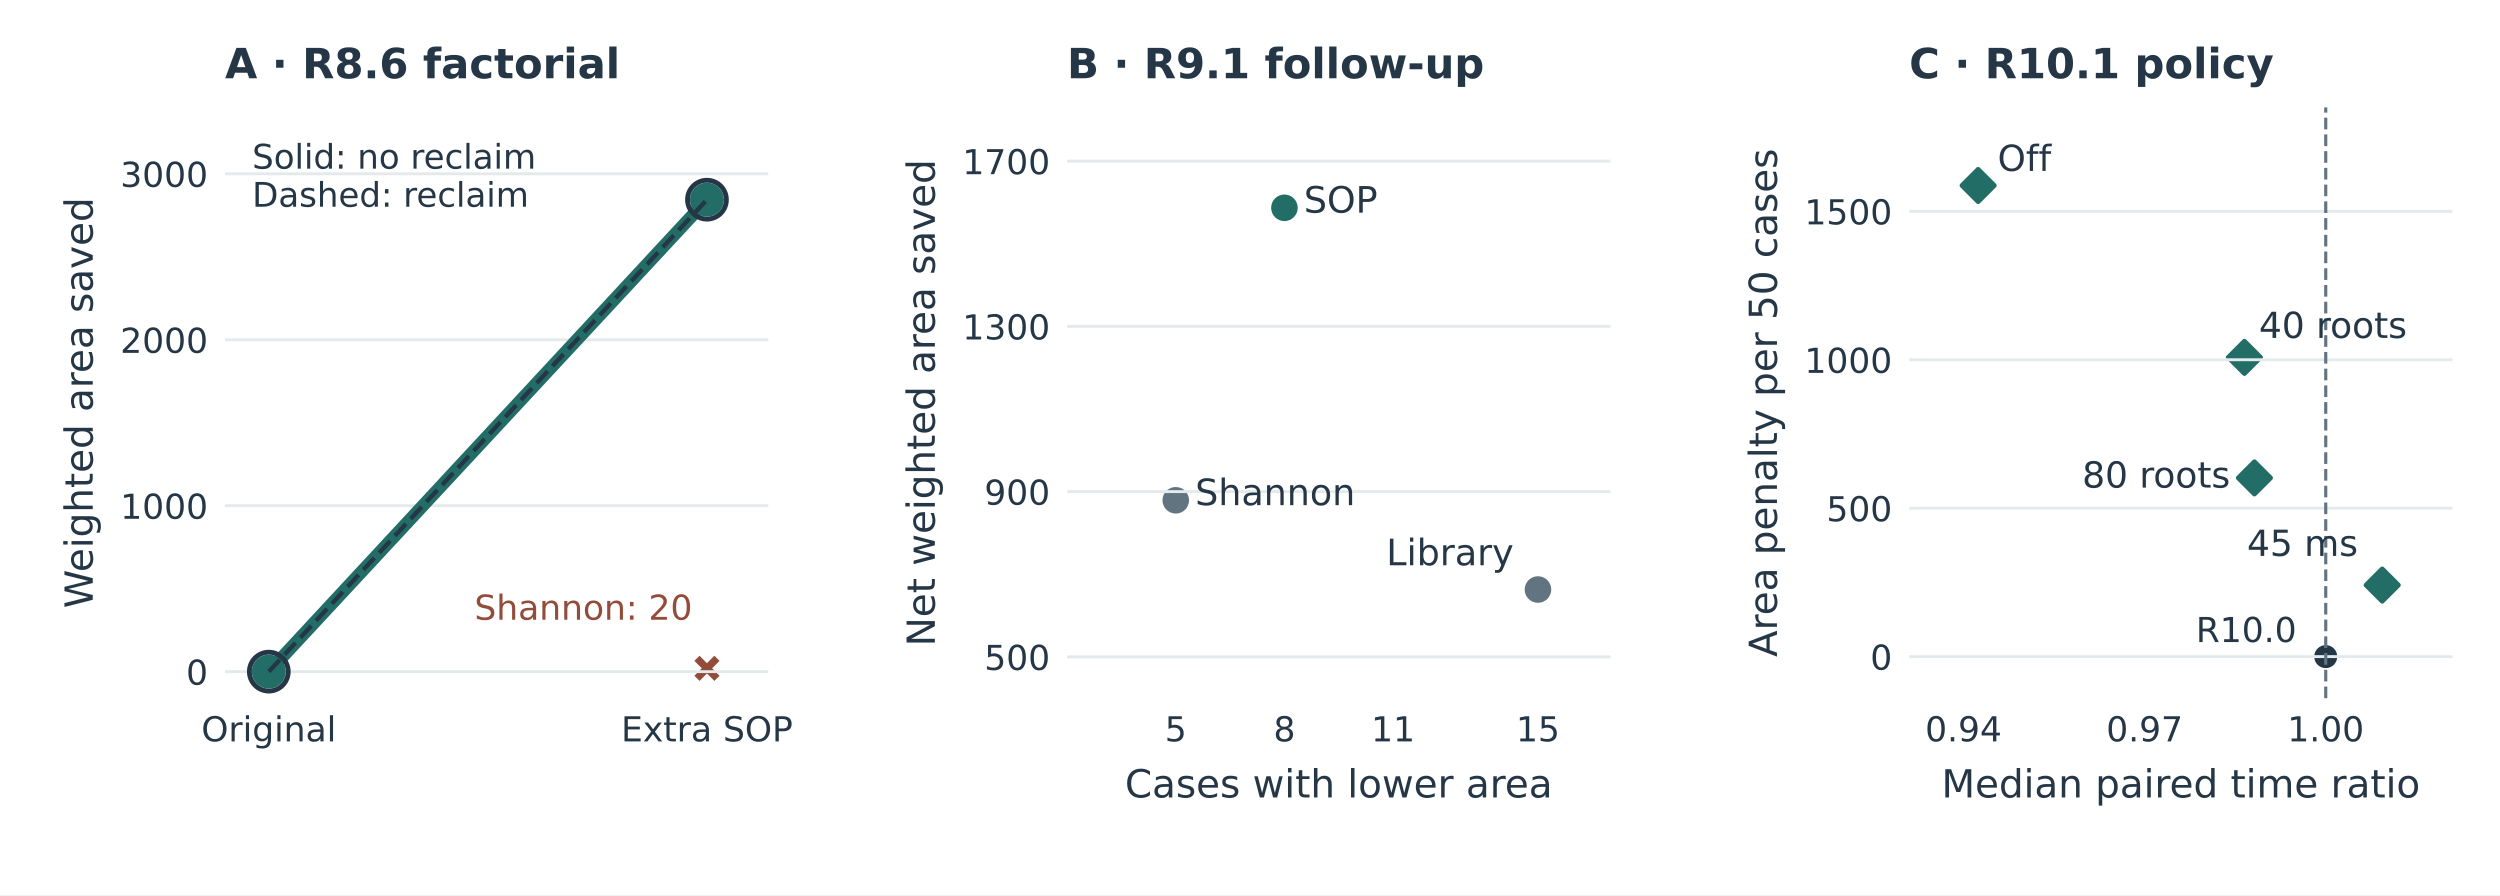
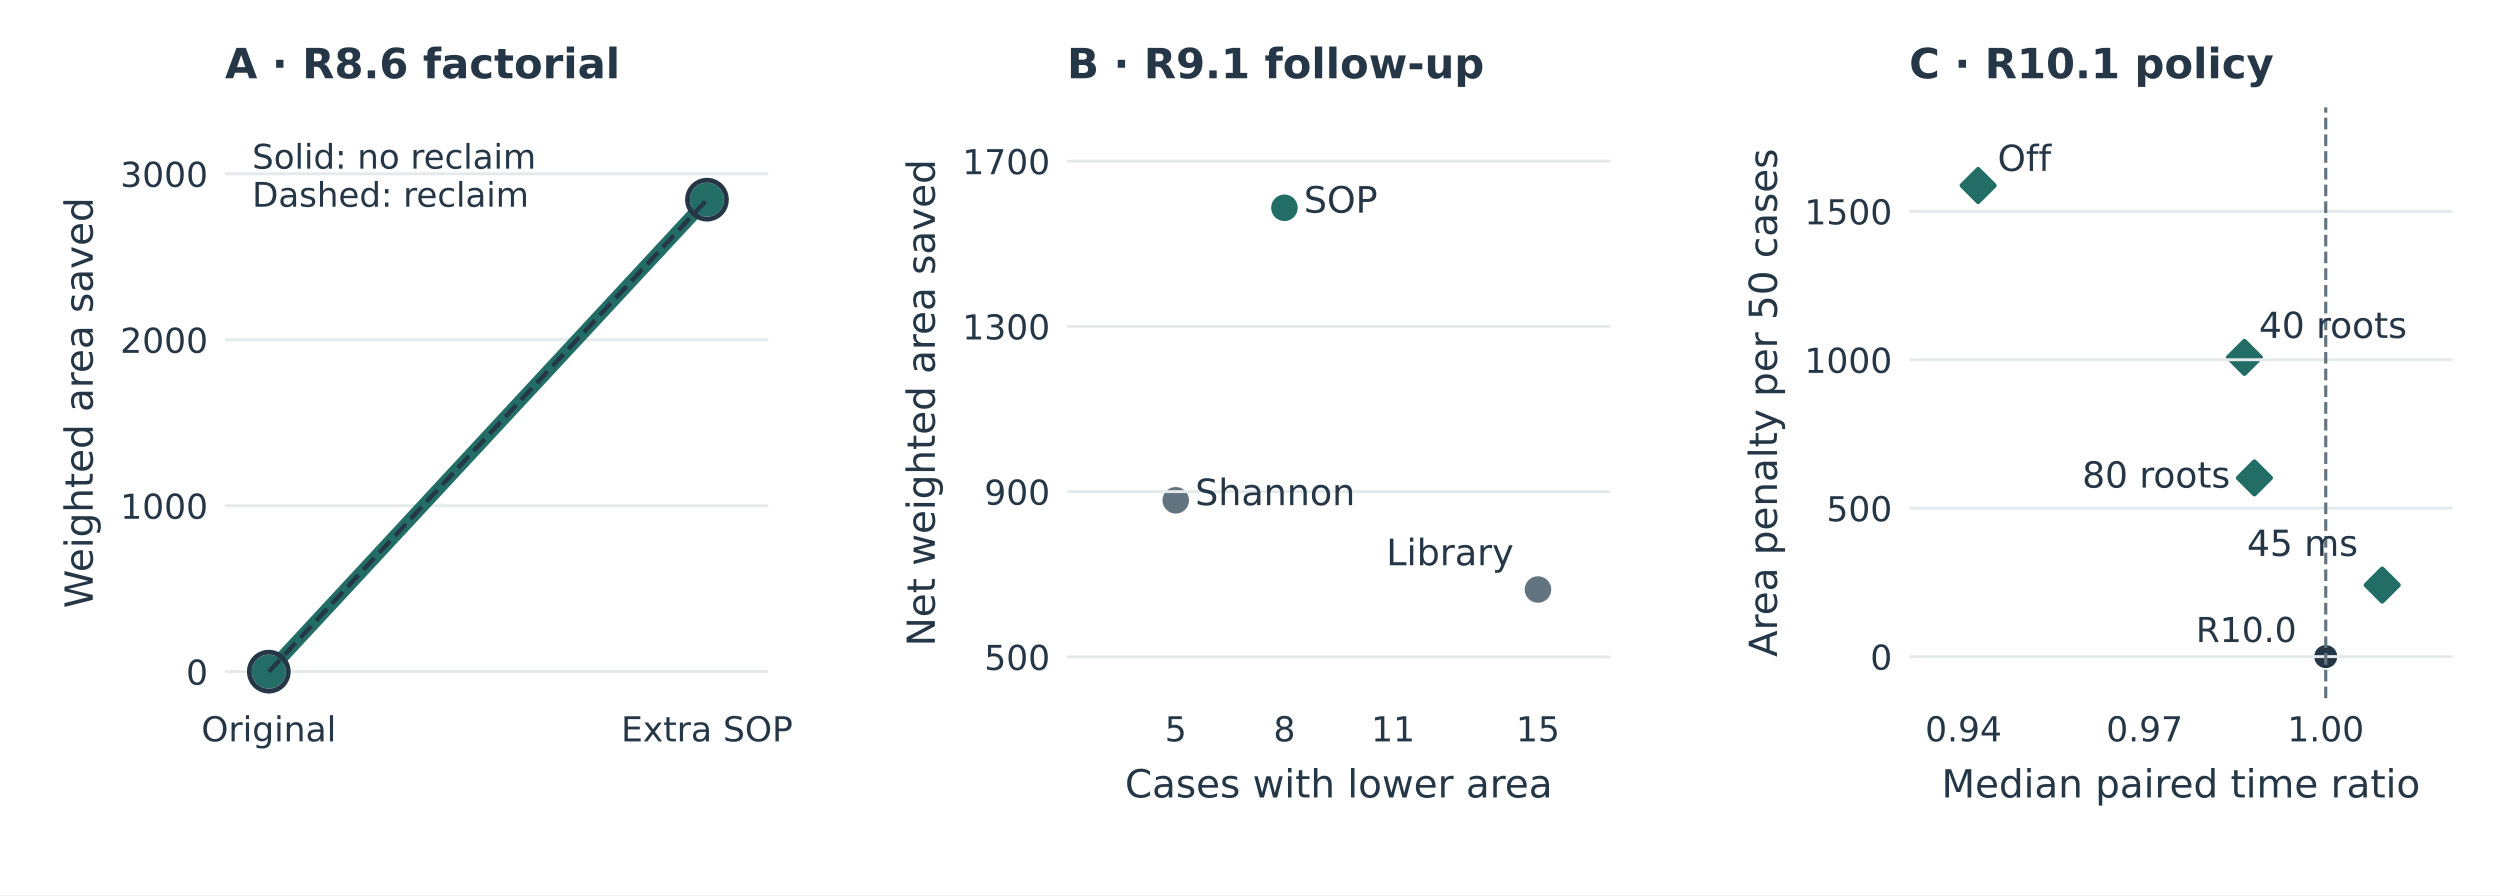
<svg xmlns="http://www.w3.org/2000/svg" xmlns:xlink="http://www.w3.org/1999/xlink" width="514.8pt" height="184.32pt" viewBox="0 0 514.8 184.32" version="1.1">
  <defs>
    <style type="text/css">*{stroke-linejoin: round; stroke-linecap: butt}</style>
  </defs>
  <g id="figure_1">
    <g id="patch_1">
-       <path d="M 0 184.32  L 514.8 184.32  L 514.8 0  L 0 0  z " style="fill: #ffffff" />
+       <path d="M 0 184.32 L 514.8 184.32 L 514.8 0 L 0 0 z " style="fill: #ffffff" />
    </g>
    <g id="axes_1">
      <g id="patch_2">
-         <path d="M 46.332 143.77  L 158.207 143.77  L 158.207 22.118  L 46.332 22.118  z " style="fill: #ffffff" />
-       </g>
-       <g id="PathCollection_1">
-         <defs>
-           <path id="m4ebff6c0cd" d="M -2.062 2.062  L 2.062 -2.062  M -2.062 -2.062  L 2.062 2.062  " style="stroke: #934c3a; stroke-width: 1.5" />
-         </defs>
-         <g clip-path="url(#pe1492a6590)">
-           <use xlink:href="#m4ebff6c0cd" x="145.576" y="137.619" style="fill: #934c3a; stroke: #934c3a; stroke-width: 1.5" />
-         </g>
+         <path d="M 46.332 143.77 L 158.207 143.77 L 158.207 22.118 L 46.332 22.118 z " style="fill: #ffffff" />
      </g>
      <g id="matplotlib.axis_1">
        <g id="xtick_1">
          <g id="line2d_1" />
          <g id="text_1">
            <text style="font-size: 7.1px; font-family: 'DejaVu Sans'; text-anchor: middle; fill: #253746" x="55.354" y="152.664" transform="rotate(-0 55.35416 152.6645)">Original</text>
          </g>
        </g>
        <g id="xtick_2">
          <g id="line2d_2" />
          <g id="text_2">
            <text style="font-size: 7.1px; font-family: 'DejaVu Sans'; text-anchor: middle; fill: #253746" x="145.576" y="152.664" transform="rotate(-0 145.5758 152.6645)">Extra SOP</text>
          </g>
        </g>
      </g>
      <g id="matplotlib.axis_2">
        <g id="ytick_1">
          <g id="line2d_3">
-             <path d="M 46.332 138.302  L 158.207 138.302  " clip-path="url(#pe1492a6590)" style="fill: none; stroke: #e4eaeb; stroke-width: 0.6; stroke-linecap: square" />
+             <path d="M 46.332 138.302 L 158.207 138.302 " clip-path="url(#pf904202d11)" style="fill: none; stroke: #e4eaeb; stroke-width: 0.6; stroke-linecap: square" />
          </g>
          <g id="line2d_4" />
          <g id="text_3">
            <text style="font-size: 7.1px; font-family: 'DejaVu Sans'; text-anchor: end; fill: #253746" x="42.832" y="141" transform="rotate(-0 42.832 140.9996)">0</text>
          </g>
        </g>
        <g id="ytick_2">
          <g id="line2d_5">
-             <path d="M 46.332 104.13  L 158.207 104.13  " clip-path="url(#pe1492a6590)" style="fill: none; stroke: #e4eaeb; stroke-width: 0.6; stroke-linecap: square" />
+             <path d="M 46.332 104.13 L 158.207 104.13 " clip-path="url(#pf904202d11)" style="fill: none; stroke: #e4eaeb; stroke-width: 0.6; stroke-linecap: square" />
          </g>
          <g id="line2d_6" />
          <g id="text_4">
            <text style="font-size: 7.1px; font-family: 'DejaVu Sans'; text-anchor: end; fill: #253746" x="42.832" y="106.828" transform="rotate(-0 42.832 106.8279)">1000</text>
          </g>
        </g>
        <g id="ytick_3">
          <g id="line2d_7">
-             <path d="M 46.332 69.959  L 158.207 69.959  " clip-path="url(#pe1492a6590)" style="fill: none; stroke: #e4eaeb; stroke-width: 0.6; stroke-linecap: square" />
+             <path d="M 46.332 69.959 L 158.207 69.959 " clip-path="url(#pf904202d11)" style="fill: none; stroke: #e4eaeb; stroke-width: 0.6; stroke-linecap: square" />
          </g>
          <g id="line2d_8" />
          <g id="text_5">
            <text style="font-size: 7.1px; font-family: 'DejaVu Sans'; text-anchor: end; fill: #253746" x="42.832" y="72.656" transform="rotate(-0 42.832 72.6562)">2000</text>
          </g>
        </g>
        <g id="ytick_4">
          <g id="line2d_9">
-             <path d="M 46.332 35.787  L 158.207 35.787  " clip-path="url(#pe1492a6590)" style="fill: none; stroke: #e4eaeb; stroke-width: 0.6; stroke-linecap: square" />
+             <path d="M 46.332 35.787 L 158.207 35.787 " clip-path="url(#pf904202d11)" style="fill: none; stroke: #e4eaeb; stroke-width: 0.6; stroke-linecap: square" />
          </g>
          <g id="line2d_10" />
          <g id="text_6">
            <text style="font-size: 7.1px; font-family: 'DejaVu Sans'; text-anchor: end; fill: #253746" x="42.832" y="38.485" transform="rotate(-0 42.832 38.48452)">3000</text>
          </g>
        </g>
        <g id="text_7">
          <text style="font-size: 8px; font-family: 'DejaVu Sans'; text-anchor: middle; fill: #253746" x="19.099" y="82.944" transform="rotate(-90 19.09875 82.944)">Weighted area saved</text>
        </g>
      </g>
      <g id="line2d_11">
-         <path d="M 55.354 138.302  L 145.576 41.118  " clip-path="url(#pe1492a6590)" style="fill: none; stroke: #226d65; stroke-width: 2.6; stroke-linecap: square" />
-         <defs>
-           <path id="m105ddbf5c2" d="M 0 3  C 0.796 3 1.559 2.684 2.121 2.121  C 2.684 1.559 3 0.796 3 0  C 3 -0.796 2.684 -1.559 2.121 -2.121  C 1.559 -2.684 0.796 -3 0 -3  C -0.796 -3 -1.559 -2.684 -2.121 -2.121  C -2.684 -1.559 -3 -0.796 -3 0  C -3 0.796 -2.684 1.559 -2.121 2.121  C -1.559 2.684 -0.796 3 0 3  z " style="stroke: #226d65" />
-         </defs>
-         <g clip-path="url(#pe1492a6590)">
-           <use xlink:href="#m105ddbf5c2" x="55.354" y="138.302" style="fill: #226d65; stroke: #226d65" />
-           <use xlink:href="#m105ddbf5c2" x="145.576" y="41.118" style="fill: #226d65; stroke: #226d65" />
+         <path d="M 55.354 138.302 L 145.576 41.118 " clip-path="url(#pf904202d11)" style="fill: none; stroke: #226d65; stroke-width: 2.6; stroke-linecap: square" />
+         <defs>
+           <path id="mf1210284ab" d="M 0 3 C 0.796 3 1.559 2.684 2.121 2.121 C 2.684 1.559 3 0.796 3 0 C 3 -0.796 2.684 -1.559 2.121 -2.121 C 1.559 -2.684 0.796 -3 0 -3 C -0.796 -3 -1.559 -2.684 -2.121 -2.121 C -2.684 -1.559 -3 -0.796 -3 0 C -3 0.796 -2.684 1.559 -2.121 2.121 C -1.559 2.684 -0.796 3 0 3 z " style="stroke: #226d65" />
+         </defs>
+         <g clip-path="url(#pf904202d11)">
+           <use xlink:href="#mf1210284ab" x="55.354" y="138.302" style="fill: #226d65; stroke: #226d65" />
+           <use xlink:href="#mf1210284ab" x="145.576" y="41.118" style="fill: #226d65; stroke: #226d65" />
        </g>
      </g>
      <g id="line2d_12">
-         <path d="M 55.354 138.302  L 145.576 41.118  " clip-path="url(#pe1492a6590)" style="fill: none; stroke-dasharray: 3.33,1.44; stroke-dashoffset: 0; stroke: #253746; stroke-width: 0.9" />
-         <defs>
-           <path id="m5cdd149d11" d="M 0 4  C 1.061 4 2.078 3.579 2.828 2.828  C 3.579 2.078 4 1.061 4 0  C 4 -1.061 3.579 -2.078 2.828 -2.828  C 2.078 -3.579 1.061 -4 0 -4  C -1.061 -4 -2.078 -3.579 -2.828 -2.828  C -3.579 -2.078 -4 -1.061 -4 0  C -4 1.061 -3.579 2.078 -2.828 2.828  C -2.078 3.579 -1.061 4 0 4  z " style="stroke: #253746" />
-         </defs>
-         <g clip-path="url(#pe1492a6590)">
-           <use xlink:href="#m5cdd149d11" x="55.354" y="138.302" style="fill-opacity: 0; stroke: #253746" />
-           <use xlink:href="#m5cdd149d11" x="145.576" y="41.118" style="fill-opacity: 0; stroke: #253746" />
+         <path d="M 55.354 138.302 L 145.576 41.118 " clip-path="url(#pf904202d11)" style="fill: none; stroke-dasharray: 3.33,1.44; stroke-dashoffset: 0; stroke: #253746; stroke-width: 0.9" />
+         <defs>
+           <path id="m2fe835cf33" d="M 0 4 C 1.061 4 2.078 3.579 2.828 2.828 C 3.579 2.078 4 1.061 4 0 C 4 -1.061 3.579 -2.078 2.828 -2.828 C 2.078 -3.579 1.061 -4 0 -4 C -1.061 -4 -2.078 -3.579 -2.828 -2.828 C -3.579 -2.078 -4 -1.061 -4 0 C -4 1.061 -3.579 2.078 -2.828 2.828 C -2.078 3.579 -1.061 4 0 4 z " style="stroke: #253746" />
+         </defs>
+         <g clip-path="url(#pf904202d11)">
+           <use xlink:href="#m2fe835cf33" x="55.354" y="138.302" style="fill-opacity: 0; stroke: #253746" />
+           <use xlink:href="#m2fe835cf33" x="145.576" y="41.118" style="fill-opacity: 0; stroke: #253746" />
        </g>
      </g>
      <g id="text_8">
-         <text style="font-size: 7.1px; font-family: 'DejaVu Sans'; text-anchor: end; fill: #934c3a" x="142.576" y="127.619" transform="rotate(-0 142.5758 127.6187)">Shannon: 20</text>
-       </g>
-       <g id="text_9">
        <text style="font-size: 7px; font-family: 'DejaVu Sans'; fill: #253746" transform="translate(51.92574 34.73638)">Solid: no reclaim</text>
        <text style="font-size: 7px; font-family: 'DejaVu Sans'; fill: #253746" transform="translate(51.92574 42.57485)">Dashed: reclaim</text>
      </g>
-       <g id="text_10">
+       <g id="text_9">
        <text style="font-weight: 700; font-size: 8.6px; font-family: 'DejaVu Sans'; text-anchor: start; fill: #253746" x="46.332" y="16.118" transform="rotate(-0 46.332 16.1184)">A  ·  R8.6 factorial</text>
      </g>
    </g>
    <g id="axes_2">
      <g id="patch_3">
-         <path d="M 219.738 143.77  L 331.613 143.77  L 331.613 22.118  L 219.738 22.118  z " style="fill: #ffffff" />
+         <path d="M 219.738 143.77 L 331.613 143.77 L 331.613 22.118 L 219.738 22.118 z " style="fill: #ffffff" />
+       </g>
+       <g id="PathCollection_1">
+         <defs>
+           <path id="ma352229f20" d="M 0 2.236 C 0.593 2.236 1.162 2 1.581 1.581 C 2 1.162 2.236 0.593 2.236 0 C 2.236 -0.593 2 -1.162 1.581 -1.581 C 1.162 -2 0.593 -2.236 0 -2.236 C -0.593 -2.236 -1.162 -2 -1.581 -1.581 C -2 -1.162 -2.236 -0.593 -2.236 0 C -2.236 0.593 -2 1.162 -1.581 1.581 C -1.162 2 -0.593 2.236 0 2.236 z " style="stroke: #637481" />
+         </defs>
+         <g clip-path="url(#p5f2503cbac)">
+           <use xlink:href="#ma352229f20" x="316.696" y="121.396" style="fill: #637481; stroke: #637481" />
+         </g>
      </g>
      <g id="PathCollection_2">
-         <defs>
-           <path id="m02f2f35df5" d="M 0 2.236  C 0.593 2.236 1.162 2 1.581 1.581  C 2 1.162 2.236 0.593 2.236 0  C 2.236 -0.593 2 -1.162 1.581 -1.581  C 1.162 -2 0.593 -2.236 0 -2.236  C -0.593 -2.236 -1.162 -2 -1.581 -1.581  C -2 -1.162 -2.236 -0.593 -2.236 0  C -2.236 0.593 -2 1.162 -1.581 1.581  C -1.162 2 -0.593 2.236 0 2.236  z " style="stroke: #637481" />
-         </defs>
-         <g clip-path="url(#pcd9d9879b9)">
-           <use xlink:href="#m02f2f35df5" x="316.696" y="121.396" style="fill: #637481; stroke: #637481" />
+         <g clip-path="url(#p5f2503cbac)">
+           <use xlink:href="#ma352229f20" x="242.113" y="103.021" style="fill: #637481; stroke: #637481" />
        </g>
      </g>
      <g id="PathCollection_3">
-         <g clip-path="url(#pcd9d9879b9)">
-           <use xlink:href="#m02f2f35df5" x="242.113" y="103.021" style="fill: #637481; stroke: #637481" />
-         </g>
-       </g>
-       <g id="PathCollection_4">
-         <defs>
-           <path id="mbf6e7e3a1e" d="M 0 2.236  C 0.593 2.236 1.162 2 1.581 1.581  C 2 1.162 2.236 0.593 2.236 0  C 2.236 -0.593 2 -1.162 1.581 -1.581  C 1.162 -2 0.593 -2.236 0 -2.236  C -0.593 -2.236 -1.162 -2 -1.581 -1.581  C -2 -1.162 -2.236 -0.593 -2.236 0  C -2.236 0.593 -2 1.162 -1.581 1.581  C -1.162 2 -0.593 2.236 0 2.236  z " style="stroke: #226d65" />
-         </defs>
-         <g clip-path="url(#pcd9d9879b9)">
-           <use xlink:href="#mbf6e7e3a1e" x="264.488" y="42.791" style="fill: #226d65; stroke: #226d65" />
+         <defs>
+           <path id="md7412aa9b0" d="M 0 2.236 C 0.593 2.236 1.162 2 1.581 1.581 C 2 1.162 2.236 0.593 2.236 0 C 2.236 -0.593 2 -1.162 1.581 -1.581 C 1.162 -2 0.593 -2.236 0 -2.236 C -0.593 -2.236 -1.162 -2 -1.581 -1.581 C -2 -1.162 -2.236 -0.593 -2.236 0 C -2.236 0.593 -2 1.162 -1.581 1.581 C -1.162 2 -0.593 2.236 0 2.236 z " style="stroke: #226d65" />
+         </defs>
+         <g clip-path="url(#p5f2503cbac)">
+           <use xlink:href="#md7412aa9b0" x="264.488" y="42.791" style="fill: #226d65; stroke: #226d65" />
        </g>
      </g>
      <g id="matplotlib.axis_3">
        <g id="xtick_3">
          <g id="line2d_13" />
-           <g id="text_11">
+           <g id="text_10">
            <text style="font-size: 7.1px; font-family: 'DejaVu Sans'; text-anchor: middle; fill: #253746" x="242.113" y="152.664" transform="rotate(-0 242.113 152.6645)">5</text>
          </g>
        </g>
        <g id="xtick_4">
          <g id="line2d_14" />
-           <g id="text_12">
+           <g id="text_11">
            <text style="font-size: 7.1px; font-family: 'DejaVu Sans'; text-anchor: middle; fill: #253746" x="264.488" y="152.664" transform="rotate(-0 264.4879 152.6645)">8</text>
          </g>
        </g>
        <g id="xtick_5">
          <g id="line2d_15" />
-           <g id="text_13">
+           <g id="text_12">
            <text style="font-size: 7.1px; font-family: 'DejaVu Sans'; text-anchor: middle; fill: #253746" x="286.863" y="152.664" transform="rotate(-0 286.8629 152.6645)">11</text>
          </g>
        </g>
        <g id="xtick_6">
          <g id="line2d_16" />
-           <g id="text_14">
+           <g id="text_13">
            <text style="font-size: 7.1px; font-family: 'DejaVu Sans'; text-anchor: middle; fill: #253746" x="316.696" y="152.664" transform="rotate(-0 316.6962 152.6645)">15</text>
          </g>
        </g>
-         <g id="text_15">
+         <g id="text_14">
          <text style="font-size: 8px; font-family: 'DejaVu Sans'; text-anchor: middle; fill: #253746" x="275.675" y="164.22" transform="rotate(-0 275.6754 164.2198)">Cases with lower area</text>
        </g>
      </g>
      <g id="matplotlib.axis_4">
        <g id="ytick_5">
          <g id="line2d_17">
-             <path d="M 219.738 135.263  L 331.613 135.263  " clip-path="url(#pcd9d9879b9)" style="fill: none; stroke: #e4eaeb; stroke-width: 0.6; stroke-linecap: square" />
+             <path d="M 219.738 135.263 L 331.613 135.263 " clip-path="url(#p5f2503cbac)" style="fill: none; stroke: #e4eaeb; stroke-width: 0.6; stroke-linecap: square" />
          </g>
          <g id="line2d_18" />
-           <g id="text_16">
+           <g id="text_15">
            <text style="font-size: 7.1px; font-family: 'DejaVu Sans'; text-anchor: end; fill: #253746" x="216.238" y="137.96" transform="rotate(-0 216.238 137.96)">500</text>
          </g>
        </g>
        <g id="ytick_6">
          <g id="line2d_19">
-             <path d="M 219.738 101.234  L 331.613 101.234  " clip-path="url(#pcd9d9879b9)" style="fill: none; stroke: #e4eaeb; stroke-width: 0.6; stroke-linecap: square" />
+             <path d="M 219.738 101.234 L 331.613 101.234 " clip-path="url(#p5f2503cbac)" style="fill: none; stroke: #e4eaeb; stroke-width: 0.6; stroke-linecap: square" />
          </g>
          <g id="line2d_20" />
-           <g id="text_17">
+           <g id="text_16">
            <text style="font-size: 7.1px; font-family: 'DejaVu Sans'; text-anchor: end; fill: #253746" x="216.238" y="103.932" transform="rotate(-0 216.238 103.9317)">900</text>
          </g>
        </g>
        <g id="ytick_7">
          <g id="line2d_21">
-             <path d="M 219.738 67.206  L 331.613 67.206  " clip-path="url(#pcd9d9879b9)" style="fill: none; stroke: #e4eaeb; stroke-width: 0.6; stroke-linecap: square" />
+             <path d="M 219.738 67.206 L 331.613 67.206 " clip-path="url(#p5f2503cbac)" style="fill: none; stroke: #e4eaeb; stroke-width: 0.6; stroke-linecap: square" />
          </g>
          <g id="line2d_22" />
-           <g id="text_18">
+           <g id="text_17">
            <text style="font-size: 7.1px; font-family: 'DejaVu Sans'; text-anchor: end; fill: #253746" x="216.238" y="69.903" transform="rotate(-0 216.238 69.90335)">1300</text>
          </g>
        </g>
        <g id="ytick_8">
          <g id="line2d_23">
-             <path d="M 219.738 33.178  L 331.613 33.178  " clip-path="url(#pcd9d9879b9)" style="fill: none; stroke: #e4eaeb; stroke-width: 0.6; stroke-linecap: square" />
+             <path d="M 219.738 33.178 L 331.613 33.178 " clip-path="url(#p5f2503cbac)" style="fill: none; stroke: #e4eaeb; stroke-width: 0.6; stroke-linecap: square" />
          </g>
          <g id="line2d_24" />
-           <g id="text_19">
+           <g id="text_18">
            <text style="font-size: 7.1px; font-family: 'DejaVu Sans'; text-anchor: end; fill: #253746" x="216.238" y="35.875" transform="rotate(-0 216.238 35.87505)">1700</text>
          </g>
        </g>
-         <g id="text_20">
+         <g id="text_19">
          <text style="font-size: 8px; font-family: 'DejaVu Sans'; text-anchor: middle; fill: #253746" x="192.505" y="82.944" transform="rotate(-90 192.5047 82.944)">Net weighted area saved</text>
        </g>
      </g>
+       <g id="text_20">
+         <text style="font-size: 7.5px; font-family: 'DejaVu Sans'; text-anchor: end; fill: #253746" x="311.696" y="116.396" transform="rotate(-0 311.6962 116.396)">Library</text>
+       </g>
      <g id="text_21">
-         <text style="font-size: 7.5px; font-family: 'DejaVu Sans'; text-anchor: end; fill: #253746" x="311.696" y="116.396" transform="rotate(-0 311.6962 116.396)">Library</text>
+         <text style="font-size: 7.5px; font-family: 'DejaVu Sans'; text-anchor: start; fill: #253746" x="246.113" y="104.021" transform="rotate(-0 246.113 104.0207)">Shannon</text>
      </g>
      <g id="text_22">
-         <text style="font-size: 7.5px; font-family: 'DejaVu Sans'; text-anchor: start; fill: #253746" x="246.113" y="104.021" transform="rotate(-0 246.113 104.0207)">Shannon</text>
+         <text style="font-size: 7.5px; font-family: 'DejaVu Sans'; text-anchor: start; fill: #253746" x="268.488" y="43.791" transform="rotate(-0 268.4879 43.7906)">SOP</text>
      </g>
      <g id="text_23">
-         <text style="font-size: 7.5px; font-family: 'DejaVu Sans'; text-anchor: start; fill: #253746" x="268.488" y="43.791" transform="rotate(-0 268.4879 43.7906)">SOP</text>
-       </g>
-       <g id="text_24">
        <text style="font-weight: 700; font-size: 8.6px; font-family: 'DejaVu Sans'; text-anchor: start; fill: #253746" x="219.738" y="16.118" transform="rotate(-0 219.738 16.1184)">B  ·  R9.1 follow-up</text>
      </g>
    </g>
    <g id="axes_3">
      <g id="patch_4">
-         <path d="M 393.144 143.77  L 505.019 143.77  L 505.019 22.118  L 393.144 22.118  z " style="fill: #ffffff" />
+         <path d="M 393.144 143.77 L 505.019 143.77 L 505.019 22.118 L 393.144 22.118 z " style="fill: #ffffff" />
+       </g>
+       <g id="PathCollection_4">
+         <defs>
+           <path id="m336d46da63" d="M 0 3.317 L 3.317 0 L 0 -3.317 L -3.317 0 z " style="stroke: #226d65" />
+         </defs>
+         <g clip-path="url(#p26d8595d16)">
+           <use xlink:href="#m336d46da63" x="407.338" y="38.196" style="fill: #226d65; stroke: #226d65" />
+         </g>
      </g>
      <g id="PathCollection_5">
-         <defs>
-           <path id="m838c394681" d="M 0 3.317  L 3.317 0  L 0 -3.317  L -3.317 0  z " style="stroke: #226d65" />
-         </defs>
-         <g clip-path="url(#p99b07f8ca2)">
-           <use xlink:href="#m838c394681" x="407.338" y="38.196" style="fill: #226d65; stroke: #226d65" />
+         <g clip-path="url(#p26d8595d16)">
+           <use xlink:href="#m336d46da63" x="462.168" y="73.591" style="fill: #226d65; stroke: #226d65" />
        </g>
      </g>
      <g id="PathCollection_6">
-         <g clip-path="url(#p99b07f8ca2)">
-           <use xlink:href="#m838c394681" x="462.168" y="73.591" style="fill: #226d65; stroke: #226d65" />
+         <g clip-path="url(#p26d8595d16)">
+           <use xlink:href="#m336d46da63" x="464.229" y="98.41" style="fill: #226d65; stroke: #226d65" />
        </g>
      </g>
      <g id="PathCollection_7">
-         <g clip-path="url(#p99b07f8ca2)">
-           <use xlink:href="#m838c394681" x="464.229" y="98.41" style="fill: #226d65; stroke: #226d65" />
+         <g clip-path="url(#p26d8595d16)">
+           <use xlink:href="#m336d46da63" x="490.543" y="120.479" style="fill: #226d65; stroke: #226d65" />
        </g>
      </g>
      <g id="PathCollection_8">
-         <g clip-path="url(#p99b07f8ca2)">
-           <use xlink:href="#m838c394681" x="490.543" y="120.479" style="fill: #226d65; stroke: #226d65" />
-         </g>
-       </g>
-       <g id="PathCollection_9">
-         <defs>
-           <path id="m7d82d28718" d="M 0 1.871  C 0.496 1.871 0.972 1.674 1.323 1.323  C 1.674 0.972 1.871 0.496 1.871 0  C 1.871 -0.496 1.674 -0.972 1.323 -1.323  C 0.972 -1.674 0.496 -1.871 0 -1.871  C -0.496 -1.871 -0.972 -1.674 -1.323 -1.323  C -1.674 -0.972 -1.871 -0.496 -1.871 0  C -1.871 0.496 -1.674 0.972 -1.323 1.323  C -0.972 1.674 -0.496 1.871 0 1.871  z " style="stroke: #253746" />
-         </defs>
-         <g clip-path="url(#p99b07f8ca2)">
-           <use xlink:href="#m7d82d28718" x="478.915" y="135.211" style="fill: #253746; stroke: #253746" />
+         <defs>
+           <path id="m170bfdbfa2" d="M 0 1.871 C 0.496 1.871 0.972 1.674 1.323 1.323 C 1.674 0.972 1.871 0.496 1.871 0 C 1.871 -0.496 1.674 -0.972 1.323 -1.323 C 0.972 -1.674 0.496 -1.871 0 -1.871 C -0.496 -1.871 -0.972 -1.674 -1.323 -1.323 C -1.674 -0.972 -1.871 -0.496 -1.871 0 C -1.871 0.496 -1.674 0.972 -1.323 1.323 C -0.972 1.674 -0.496 1.871 0 1.871 z " style="stroke: #253746" />
+         </defs>
+         <g clip-path="url(#p26d8595d16)">
+           <use xlink:href="#m170bfdbfa2" x="478.915" y="135.211" style="fill: #253746; stroke: #253746" />
        </g>
      </g>
      <g id="matplotlib.axis_5">
        <g id="xtick_7">
          <g id="line2d_25" />
-           <g id="text_25">
+           <g id="text_24">
            <text style="font-size: 7.1px; font-family: 'DejaVu Sans'; text-anchor: middle; fill: #253746" x="404.331" y="152.664" transform="rotate(-0 404.3315 152.6645)">0.94</text>
          </g>
        </g>
        <g id="xtick_8">
          <g id="line2d_26" />
-           <g id="text_26">
+           <g id="text_25">
            <text style="font-size: 7.1px; font-family: 'DejaVu Sans'; text-anchor: middle; fill: #253746" x="441.623" y="152.664" transform="rotate(-0 441.6231 152.6645)">0.97</text>
          </g>
        </g>
        <g id="xtick_9">
          <g id="line2d_27" />
-           <g id="text_27">
+           <g id="text_26">
            <text style="font-size: 7.1px; font-family: 'DejaVu Sans'; text-anchor: middle; fill: #253746" x="478.915" y="152.664" transform="rotate(-0 478.9147 152.6645)">1.00</text>
          </g>
        </g>
-         <g id="text_28">
+         <g id="text_27">
          <text style="font-size: 8px; font-family: 'DejaVu Sans'; text-anchor: middle; fill: #253746" x="449.081" y="164.22" transform="rotate(-0 449.0814 164.2198)">Median paired time ratio</text>
        </g>
      </g>
      <g id="matplotlib.axis_6">
        <g id="ytick_9">
          <g id="line2d_28">
-             <path d="M 393.144 135.211  L 505.019 135.211  " clip-path="url(#p99b07f8ca2)" style="fill: none; stroke: #e4eaeb; stroke-width: 0.6; stroke-linecap: square" />
+             <path d="M 393.144 135.211 L 505.019 135.211 " clip-path="url(#p26d8595d16)" style="fill: none; stroke: #e4eaeb; stroke-width: 0.6; stroke-linecap: square" />
          </g>
          <g id="line2d_29" />
-           <g id="text_29">
+           <g id="text_28">
            <text style="font-size: 7.1px; font-family: 'DejaVu Sans'; text-anchor: end; fill: #253746" x="389.644" y="137.909" transform="rotate(-0 389.644 137.9087)">0</text>
          </g>
        </g>
        <g id="ytick_10">
          <g id="line2d_30">
-             <path d="M 393.144 104.646  L 505.019 104.646  " clip-path="url(#p99b07f8ca2)" style="fill: none; stroke: #e4eaeb; stroke-width: 0.6; stroke-linecap: square" />
+             <path d="M 393.144 104.646 L 505.019 104.646 " clip-path="url(#p26d8595d16)" style="fill: none; stroke: #e4eaeb; stroke-width: 0.6; stroke-linecap: square" />
          </g>
          <g id="line2d_31" />
-           <g id="text_30">
+           <g id="text_29">
            <text style="font-size: 7.1px; font-family: 'DejaVu Sans'; text-anchor: end; fill: #253746" x="389.644" y="107.343" transform="rotate(-0 389.644 107.343)">500</text>
          </g>
        </g>
        <g id="ytick_11">
          <g id="line2d_32">
-             <path d="M 393.144 74.08  L 505.019 74.08  " clip-path="url(#p99b07f8ca2)" style="fill: none; stroke: #e4eaeb; stroke-width: 0.6; stroke-linecap: square" />
+             <path d="M 393.144 74.08 L 505.019 74.08 " clip-path="url(#p26d8595d16)" style="fill: none; stroke: #e4eaeb; stroke-width: 0.6; stroke-linecap: square" />
          </g>
          <g id="line2d_33" />
-           <g id="text_31">
+           <g id="text_30">
            <text style="font-size: 7.1px; font-family: 'DejaVu Sans'; text-anchor: end; fill: #253746" x="389.644" y="76.777" transform="rotate(-0 389.644 76.77741)">1000</text>
          </g>
        </g>
        <g id="ytick_12">
          <g id="line2d_34">
-             <path d="M 393.144 43.514  L 505.019 43.514  " clip-path="url(#p99b07f8ca2)" style="fill: none; stroke: #e4eaeb; stroke-width: 0.6; stroke-linecap: square" />
+             <path d="M 393.144 43.514 L 505.019 43.514 " clip-path="url(#p26d8595d16)" style="fill: none; stroke: #e4eaeb; stroke-width: 0.6; stroke-linecap: square" />
          </g>
          <g id="line2d_35" />
-           <g id="text_32">
+           <g id="text_31">
            <text style="font-size: 7.1px; font-family: 'DejaVu Sans'; text-anchor: end; fill: #253746" x="389.644" y="46.212" transform="rotate(-0 389.644 46.21178)">1500</text>
          </g>
        </g>
-         <g id="text_33">
+         <g id="text_32">
          <text style="font-size: 8px; font-family: 'DejaVu Sans'; text-anchor: middle; fill: #253746" x="365.911" y="82.944" transform="rotate(-90 365.9107 82.944)">Area penalty per 50 cases</text>
        </g>
      </g>
      <g id="line2d_36">
-         <path d="M 478.915 143.77  L 478.915 22.118  " clip-path="url(#p99b07f8ca2)" style="fill: none; stroke-dasharray: 2.405,1.04; stroke-dashoffset: 0; stroke: #637481; stroke-width: 0.65" />
+         <path d="M 478.915 143.77 L 478.915 22.118 " clip-path="url(#p26d8595d16)" style="fill: none; stroke-dasharray: 2.405,1.04; stroke-dashoffset: 0; stroke: #637481; stroke-width: 0.65" />
+       </g>
+       <g id="text_33">
+         <text style="font-size: 7.4px; font-family: 'DejaVu Sans'; text-anchor: start; fill: #253746" x="411.338" y="35.196" transform="rotate(-0 411.3384 35.19592)">Off</text>
      </g>
      <g id="text_34">
-         <text style="font-size: 7.4px; font-family: 'DejaVu Sans'; text-anchor: start; fill: #253746" x="411.338" y="35.196" transform="rotate(-0 411.3384 35.19592)">Off</text>
+         <text style="font-size: 7.4px; font-family: 'DejaVu Sans'; text-anchor: start; fill: #253746" x="465.168" y="69.591" transform="rotate(-0 465.1683 69.59092)">40 roots</text>
      </g>
      <g id="text_35">
-         <text style="font-size: 7.4px; font-family: 'DejaVu Sans'; text-anchor: start; fill: #253746" x="465.168" y="69.591" transform="rotate(-0 465.1683 69.59092)">40 roots</text>
+         <text style="font-size: 7.4px; font-family: 'DejaVu Sans'; text-anchor: end; fill: #253746" x="459.229" y="100.41" transform="rotate(-0 459.2292 100.4102)">80 roots</text>
      </g>
      <g id="text_36">
-         <text style="font-size: 7.4px; font-family: 'DejaVu Sans'; text-anchor: end; fill: #253746" x="459.229" y="100.41" transform="rotate(-0 459.2292 100.4102)">80 roots</text>
+         <text style="font-size: 7.4px; font-family: 'DejaVu Sans'; text-anchor: end; fill: #253746" x="485.543" y="114.479" transform="rotate(-0 485.5434 114.4786)">45 ms</text>
      </g>
      <g id="text_37">
-         <text style="font-size: 7.4px; font-family: 'DejaVu Sans'; text-anchor: end; fill: #253746" x="485.543" y="114.479" transform="rotate(-0 485.5434 114.4786)">45 ms</text>
+         <text style="font-size: 7.1px; font-family: 'DejaVu Sans'; text-anchor: end; fill: #253746" x="472.915" y="132.211" transform="rotate(-0 472.9147 132.2112)">R10.0</text>
      </g>
      <g id="text_38">
-         <text style="font-size: 7.1px; font-family: 'DejaVu Sans'; text-anchor: end; fill: #253746" x="472.915" y="132.211" transform="rotate(-0 472.9147 132.2112)">R10.0</text>
-       </g>
-       <g id="text_39">
        <text style="font-weight: 700; font-size: 8.6px; font-family: 'DejaVu Sans'; text-anchor: start; fill: #253746" x="393.144" y="16.118" transform="rotate(-0 393.144 16.1184)">C  ·  R10.1 policy</text>
      </g>
    </g>
  </g>
  <defs>
-     <clipPath id="pe1492a6590">
+     <clipPath id="pf904202d11">
      <rect x="46.332" y="22.118" width="111.875" height="121.651" />
    </clipPath>
-     <clipPath id="pcd9d9879b9">
+     <clipPath id="p5f2503cbac">
      <rect x="219.738" y="22.118" width="111.875" height="121.651" />
    </clipPath>
-     <clipPath id="p99b07f8ca2">
+     <clipPath id="p26d8595d16">
      <rect x="393.144" y="22.118" width="111.875" height="121.651" />
    </clipPath>
  </defs>
</svg>
